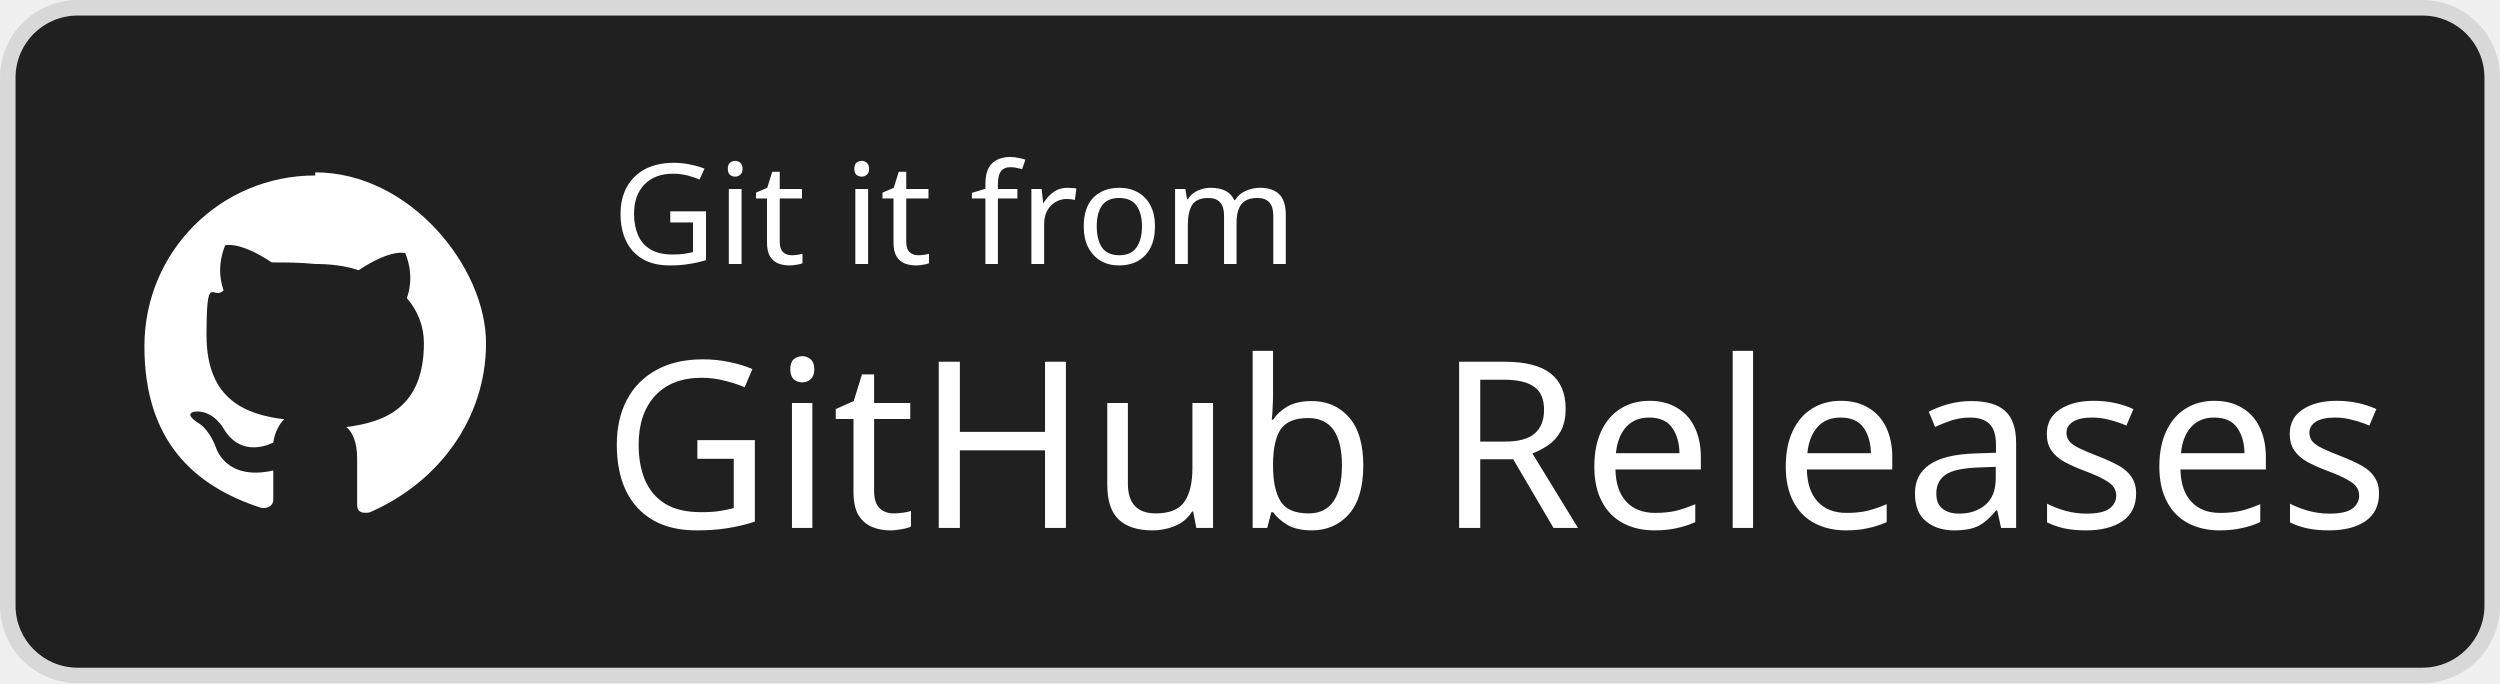
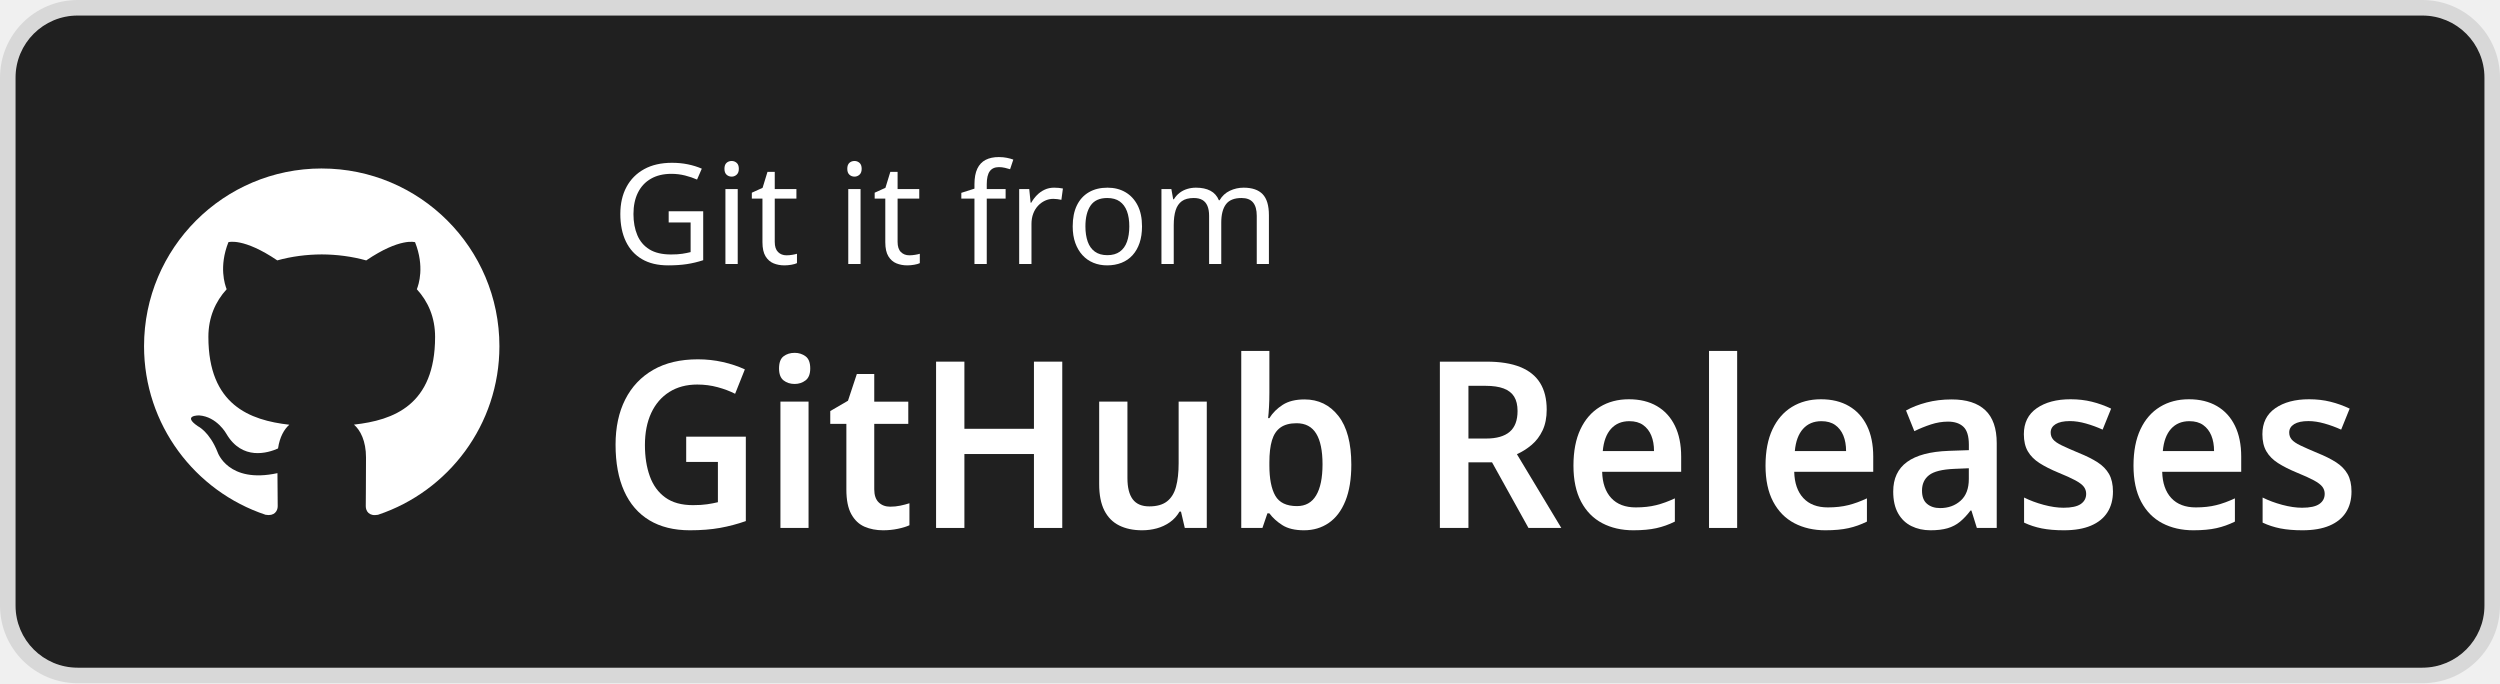
- <svg xmlns="http://www.w3.org/2000/svg" id="_图层_1" data-name="图层_1" version="1.1" viewBox="0 0 161 44">
-   <defs>
-     <style>
-       .st0, .st1, .st2 {
-         fill: #fff;
-       }
- 
-       .st1 {
-         font-size: 15px;
-         font-weight: 500;
-       }
- 
-       .st2 {
-         font-size: 9px;
-         font-weight: 300;
-       }
- 
-       .st1, .st2 {
-         font-family: 'Segoe UI', system-ui, -apple-system, sans-serif;
-       }
- 
-       .st3 {
-         fill: #202020;
-       }
- 
-       .st4 {
-         fill: none;
-         stroke: #000;
-         stroke-opacity: .1;
-       }
-     </style>
-   </defs>
-   <rect class="st3" x="1" y="1" width="159" height="42" rx="4" ry="4" />
-   <rect class="st4" x=".5" y=".5" width="160" height="43" rx="4.5" ry="4.5" />
-   <path class="st0" d="M20.3,11.3c-6.1,0-11,4.9-11,11s3.2,9,7.5,10.4c.5.1.8-.2.8-.5s0-1,0-1.9c-3.1.7-3.7-1.5-3.7-1.5-.5-1.3-1.2-1.6-1.2-1.6-1-.7,0-.7,0-.7,1.1,0,1.7,1.1,1.7,1.1,1,1.7,2.6,1.2,3.2.9.1-.7.4-1.2.7-1.5-2.4-.3-5-1.2-5-5.4s.4-2.2,1.1-2.9c-.1-.3-.5-1.4.1-2.9,0,0,.9-.3,3,1.1.9,0,1.8,0,2.8.1.9,0,1.9.1,2.8.4,2.1-1.4,3-1.1,3-1.1.6,1.5.2,2.6.1,2.9.7.8,1.1,1.8,1.1,2.9,0,4.2-2.6,5.1-5,5.4.4.3.7,1,.7,2,0,1.5,0,2.6,0,3s.2.6.8.5c4.4-1.9,7.5-6,7.5-10.9s-4.9-11-11-11Z" />
-   <text class="st2" transform="translate(39.4 17) scale(1.03 1)">
-     <tspan x="0" y="0">Git it from</tspan>
-   </text>
-   <text class="st1" transform="translate(38.8 34)">
-     <tspan x="0" y="0">GitHub Releases</tspan>
-   </text>
+ <svg xmlns="http://www.w3.org/2000/svg" width="161" height="44" viewBox="0 0 161 44" fill="none">
+   <rect x="1" y="1" width="159" height="42" rx="4" fill="#202020" />
+   <rect x="0.5" y="0.5" width="160" height="43" rx="4.5" stroke="black" stroke-opacity="0.1" />
+   <g transform="translate(4.4, 5.4) scale(1.02)">
+     <path d="M16 5.343c-6.196 0-11.219 5.023-11.219 11.219 0 4.957 3.214 9.162 7.673 10.645 0.561 0.103 0.766-0.244 0.766-0.54 0-0.267-0.010-1.152-0.016-2.088-3.12 0.678-3.779-1.323-3.779-1.323-0.511-1.296-1.246-1.641-1.246-1.641-1.020-0.696 0.077-0.682 0.077-0.682 1.126 0.078 1.72 1.156 1.72 1.156 1.001 1.715 2.627 1.219 3.265 0.931 0.102-0.723 0.392-1.219 0.712-1.498-2.49-0.283-5.11-1.246-5.11-5.545 0-1.226 0.438-2.225 1.154-3.011-0.114-0.285-0.501-1.426 0.111-2.97 0 0 0.941-0.301 3.085 1.15 0.894-0.25 1.854-0.373 2.807-0.377 0.953 0.004 1.913 0.129 2.809 0.379 2.14-1.453 3.083-1.15 3.083-1.15 0.613 1.545 0.227 2.685 0.112 2.969 0.719 0.785 1.153 1.785 1.153 3.011 0 4.31-2.624 5.259-5.123 5.537 0.404 0.348 0.761 1.030 0.761 2.076 0 1.5-0.015 2.709-0.015 3.079 0 0.299 0.204 0.648 0.772 0.538 4.455-1.486 7.666-5.69 7.666-10.645 0-6.195-5.023-11.219-11.219-11.219z" fill="white" />
+   </g>
+   <path d="M407 377H654V27Q596 8 537.0 -1.0Q478 -10 403 -10Q292 -10 216.0 34.5Q140 79 100.5 161.5Q61 244 61 357Q61 469 105.0 551.0Q149 633 231.5 678.5Q314 724 431 724Q491 724 544.5 713.0Q598 702 644 682L610 604Q572 621 524.5 633.0Q477 645 426 645Q341 645 280.0 610.0Q219 575 187.0 510.5Q155 446 155 357Q155 272 182.5 206.5Q210 141 269.0 104.5Q328 68 424 68Q471 68 504.0 73.0Q537 78 564 85V297H407Z" transform="translate(39.4,17) scale(0.009,-0.009)" fill="white" />
+   <path d="M173 536V0H85V536ZM130 737Q150 737 165.5 723.5Q181 710 181 681Q181 653 165.5 639.0Q150 625 130 625Q108 625 93.0 639.0Q78 653 78 681Q78 710 93.0 723.5Q108 737 130 737Z" transform="translate(45.952,17) scale(0.009,-0.009)" fill="white" />
+   <path d="M264 62Q284 62 305.0 65.5Q326 69 339 73V6Q325 -1 299.0 -5.5Q273 -10 249 -10Q207 -10 171.5 4.5Q136 19 114.0 55.0Q92 91 92 156V468H16V510L93 545L128 659H180V536H335V468H180V158Q180 109 203.5 85.5Q227 62 264 62Z" transform="translate(48.274,17) scale(0.009,-0.009)" fill="white" />
+   <path d="M173 536V0H85V536ZM130 737Q150 737 165.5 723.5Q181 710 181 681Q181 653 165.5 639.0Q150 625 130 625Q108 625 93.0 639.0Q78 653 78 681Q78 710 93.0 723.5Q108 737 130 737Z" transform="translate(53.863,17) scale(0.009,-0.009)" fill="white" />
+   <path d="M264 62Q284 62 305.0 65.5Q326 69 339 73V6Q325 -1 299.0 -5.5Q273 -10 249 -10Q207 -10 171.5 4.5Q136 19 114.0 55.0Q92 91 92 156V468H16V510L93 545L128 659H180V536H335V468H180V158Q180 109 203.5 85.5Q227 62 264 62Z" transform="translate(56.185,17) scale(0.009,-0.009)" fill="white" />
+   <path d="M332 468H197V0H109V468H15V509L109 539V570Q109 639 129.5 682.0Q150 725 189.0 745.0Q228 765 283 765Q315 765 341.5 759.5Q368 754 387 747L364 678Q348 683 327.0 688.0Q306 693 284 693Q240 693 218.5 663.5Q197 634 197 571V536H332Z" transform="translate(61.774,17) scale(0.009,-0.009)" fill="white" />
+   <path d="M335 546Q350 546 367.5 544.5Q385 543 398 540L387 459Q374 462 358.5 464.0Q343 466 329 466Q298 466 270.0 453.0Q242 440 220.0 416.5Q198 393 185.5 360.0Q173 327 173 286V0H85V536H157L167 438H171Q188 468 212.0 492.5Q236 517 267.0 531.5Q298 546 335 546Z" transform="translate(64.87,17) scale(0.009,-0.009)" fill="white" />
+   <path d="M551 269Q551 202 533.5 150.5Q516 99 483.5 63.0Q451 27 404.5 8.5Q358 -10 301 -10Q248 -10 203.0 8.5Q158 27 125.0 63.0Q92 99 73.5 150.5Q55 202 55 269Q55 358 85.0 419.5Q115 481 171.0 513.5Q227 546 304 546Q377 546 432.5 513.5Q488 481 519.5 419.5Q551 358 551 269ZM146 269Q146 206 162.5 159.5Q179 113 214.0 88.0Q249 63 303 63Q357 63 392.0 88.0Q427 113 443.5 159.5Q460 206 460 269Q460 333 443.0 378.0Q426 423 391.5 447.5Q357 472 302 472Q220 472 183.0 418.0Q146 364 146 269Z" transform="translate(68.587,17) scale(0.009,-0.009)" fill="white" />
+   <path d="M673 546Q764 546 809.0 499.5Q854 453 854 349V0H767V345Q767 408 740.5 440.0Q714 472 658 472Q580 472 546.5 427.0Q513 382 513 296V0H426V345Q426 387 414.0 415.5Q402 444 378.0 458.0Q354 472 316 472Q262 472 231.0 449.5Q200 427 186.5 384.0Q173 341 173 278V0H85V536H156L169 463H174Q191 491 215.5 509.5Q240 528 270.0 537.0Q300 546 332 546Q394 546 435.5 524.0Q477 502 496 456H501Q528 502 574.5 524.0Q621 546 673 546Z" transform="translate(74.032,17) scale(0.009,-0.009)" fill="white" />
+   <path d="M378.3 392.0H647.8V29.5Q591.0 10.5 531.1 0.2Q471.1 -10 394.9 -10Q287.0 -10 212.0 32.9Q136.9 75.9 98.0 158.1Q59.1 240.3 59.1 357.6Q59.1 469.6 102.8 551.6Q146.5 633.6 229.3 678.8Q312.1 724 431 724Q489.1 724 543.6 712.4Q598 700.8 643.4 680.8L599.4 576.0Q564.5 593.0 520.5 604.3Q476.4 615.7 428.5 615.7Q355.3 615.7 302.1 583.8Q248.9 551.9 220.3 493.7Q191.8 435.4 191.8 355.8Q191.8 280.1 214.0 221.8Q236.2 163.4 284.0 130.7Q331.7 97.9 409.0 97.9Q446.7 97.9 473.2 101.7Q499.6 105.4 521.6 110.5V283.3H378.3Z" transform="translate(38.8,34) scale(0.01425,-0.015)" fill="white" />
+   <path d="M205.3 542.5V0H78.2V542.5ZM142.5 751.8Q170.5 751.8 191.7 737.0Q212.9 722.2 212.9 684.8Q212.9 648.8 191.7 633.5Q170.5 618.2 142.5 618.2Q112.9 618.2 92.4 633.5Q71.9 648.8 71.9 684.8Q71.9 722.2 92.4 737.0Q112.9 751.8 142.5 751.8Z" transform="translate(49.1455,34) scale(0.01425,-0.015)" fill="white" />
+   <path d="M291.4 91.3Q314.5 91.3 336.8 95.7Q359.0 100.1 378.2 106.0V11.6Q358.0 2.7 326.1 -3.6Q294.2 -10 259.0 -10Q212.6 -10 175.2 5.4Q137.9 20.9 115.6 59.0Q93.2 97.2 93.2 165.3V446.8H20.4V501.9L100.5 546.2L140.5 660.9H219.2V542.2H373.0V446.8H219.2V166.1Q219.2 128.3 239.3 109.8Q259.4 91.3 291.4 91.3Z" transform="translate(53.1782,34) scale(0.01425,-0.015)" fill="white" />
+   <path d="M662.9 0H534.9V317.4H220.6V0H92.6V714H220.6V425.7H534.9V714H662.9Z" transform="translate(58.9637,34) scale(0.01425,-0.015)" fill="white" />
+   <path d="M560.0 542.5V0H460.6L443.4 70.2H436.8Q419.8 42.2 393.0 24.4Q366.2 6.6 334.3 -1.7Q302.5 -10 267.9 -10Q207.7 -10 164.0 10.7Q120.3 31.4 97.0 75.1Q73.7 118.9 73.7 188.0V542.5H201.4V213.8Q201.4 153.6 225.3 123.1Q249.2 92.6 300.3 92.6Q351.2 92.6 380.2 114.0Q409.2 135.4 421.0 176.8Q432.8 218.2 432.8 277.5V542.5Z" transform="translate(69.7368,34) scale(0.01425,-0.015)" fill="white" />
+   <path d="M204.9 579.9Q204.9 547.8 203.2 519.3Q201.5 490.7 199.2 471.5H204.9Q227.2 505.5 265.3 528.7Q303.4 551.8 363.7 551.8Q458.4 551.8 516.8 481.0Q575.2 410.2 575.2 271.8Q575.2 179.0 548.5 116.1Q521.7 53.1 473.4 21.6Q425.1 -10 361.4 -10Q300.3 -10 263.7 12.0Q227.2 34.1 204.9 62.7H196.0L173.5 0H77.8V760H204.9ZM327.8 449.6Q282.6 449.6 255.5 431.5Q228.4 413.4 216.6 376.3Q204.9 339.2 204.9 281.3V268.5Q204.9 182.8 231.7 138.3Q258.5 93.8 329.8 93.8Q387.4 93.8 416.2 139.8Q445.1 185.7 445.1 273.2Q445.1 360.9 416.4 405.2Q387.7 449.6 327.8 449.6Z" transform="translate(78.8282,34) scale(0.01425,-0.015)" fill="white" />
+   <path d="M300.5 714Q392.5 714 452.7 690.9Q512.8 667.9 542.5 622.3Q572.2 576.7 572.2 508.0Q572.2 456.3 553.7 419.0Q535.2 381.8 504.8 357.2Q474.4 332.6 437.6 316.6L638.2 0H489.8L325.2 281.7H218.5V0H89.4V714ZM296.2 610.2H218.5V383.9H298.6Q369.2 383.9 404.8 412.7Q440.5 441.5 440.5 502.1Q440.5 539.9 425.2 563.6Q409.9 587.2 378.0 598.7Q346.1 610.2 296.2 610.2Z" transform="translate(91.4537,34) scale(0.01425,-0.015)" fill="white" />
+   <path d="M300.7 552.5Q374.3 552.5 427.2 523.2Q480.1 494.0 508.5 438.9Q536.9 383.8 536.9 306.3V241.1H179.8Q181.8 168.4 221.0 128.3Q260.2 88.2 331.8 88.2Q383.2 88.2 424.0 97.9Q464.9 107.6 508.4 127.1V27.3Q467.8 8.1 424.9 -0.9Q382.1 -10 320.6 -10Q241.6 -10 180.4 20.4Q119.2 50.9 84.6 112.9Q50.1 175 50.1 267.4Q50.1 360.0 81.5 423.4Q112.9 486.7 169.4 519.6Q225.9 552.5 300.7 552.5ZM302.8 458.4Q250.8 458.4 219.6 425.3Q188.4 392.2 182.6 330.1H414.2Q414.2 368.1 401.9 396.6Q389.6 425.1 365.1 441.8Q340.6 458.4 302.8 458.4Z" transform="translate(100.6165,34) scale(0.01425,-0.015)" fill="white" />
+   <path d="M204.9 0H77.8V760H204.9Z" transform="translate(108.9527,34) scale(0.01425,-0.015)" fill="white" />
+   <path d="M300.7 552.5Q374.3 552.5 427.2 523.2Q480.1 494.0 508.5 438.9Q536.9 383.8 536.9 306.3V241.1H179.8Q181.8 168.4 221.0 128.3Q260.2 88.2 331.8 88.2Q383.2 88.2 424.0 97.9Q464.9 107.6 508.4 127.1V27.3Q467.8 8.1 424.9 -0.9Q382.1 -10 320.6 -10Q241.6 -10 180.4 20.4Q119.2 50.9 84.6 112.9Q50.1 175 50.1 267.4Q50.1 360.0 81.5 423.4Q112.9 486.7 169.4 519.6Q225.9 552.5 300.7 552.5ZM302.8 458.4Q250.8 458.4 219.6 425.3Q188.4 392.2 182.6 330.1H414.2Q414.2 368.1 401.9 396.6Q389.6 425.1 365.1 441.8Q340.6 458.4 302.8 458.4Z" transform="translate(112.9855,34) scale(0.01425,-0.015)" fill="white" />
+   <path d="M306.2 551.8Q406.9 551.8 458.5 505.4Q510.0 459 510.0 364.2V0H420.2L395.6 74.9H391.6Q368.6 45.9 344.1 26.7Q319.6 7.6 287.9 -1.2Q256.2 -10 210.8 -10Q162.8 -10 124.5 8.0Q86.2 25.9 64.2 62.9Q42.2 99.9 42.2 156.6Q42.2 240.0 104.6 283.3Q167.1 326.6 292.7 331.0L384.1 334.0V356.9Q384.1 412.5 359.3 434.5Q334.5 456.5 289.8 456.5Q251.3 456.5 212.5 444.4Q173.7 432.3 137.7 415.5L100.1 504.3Q140 525.6 192.8 538.7Q245.5 551.8 306.2 551.8ZM318.2 253.7Q236.4 250.4 204.4 226.8Q172.3 203.2 172.3 160.2Q172.3 121.6 195.1 103.5Q217.8 85.3 254.0 85.3Q309.5 85.3 346.7 116.9Q383.9 148.5 383.9 210.2V256.3Z" transform="translate(121.3217,34) scale(0.01425,-0.015)" fill="white" />
+   <path d="M450.3 156.4Q450.3 104.4 425.3 67.1Q400.2 29.8 350.9 9.9Q301.6 -10 228.7 -10Q171.6 -10 128.8 -2.0Q86.0 6.1 48.6 22.9V130.6Q88.6 111.6 137.3 99.2Q186.0 86.8 226.9 86.8Q280.6 86.8 304.9 102.8Q329.2 118.8 329.2 146.5Q329.2 163.4 318.6 176.8Q308.0 190.1 280.6 204.2Q253.3 218.3 202.6 237.9Q152.8 257.5 118.3 278.5Q83.8 299.4 65.7 328.8Q47.6 358.1 47.6 402.5Q47.6 475.4 105.7 513.9Q163.9 552.5 258.8 552.5Q310.1 552.5 354.7 542.0Q399.3 531.6 442.0 512.3L403.6 422.1Q367.0 438.0 328.1 448.4Q289.2 458.8 255.5 458.8Q213.7 458.8 191.2 445.7Q168.8 432.5 168.8 409.8Q168.8 392.3 180.1 379.7Q191.4 367.0 219.4 354.2Q247.5 341.4 296.6 321.8Q346.4 302.8 380.7 281.9Q415.0 260.9 432.7 231.3Q450.3 201.6 450.3 156.4Z" transform="translate(129.658,34) scale(0.01425,-0.015)" fill="white" />
+   <path d="M300.7 552.5Q374.3 552.5 427.2 523.2Q480.1 494.0 508.5 438.9Q536.9 383.8 536.9 306.3V241.1H179.8Q181.8 168.4 221.0 128.3Q260.2 88.2 331.8 88.2Q383.2 88.2 424.0 97.9Q464.9 107.6 508.4 127.1V27.3Q467.8 8.1 424.9 -0.9Q382.1 -10 320.6 -10Q241.6 -10 180.4 20.4Q119.2 50.9 84.6 112.9Q50.1 175 50.1 267.4Q50.1 360.0 81.5 423.4Q112.9 486.7 169.4 519.6Q225.9 552.5 300.7 552.5ZM302.8 458.4Q250.8 458.4 219.6 425.3Q188.4 392.2 182.6 330.1H414.2Q414.2 368.1 401.9 396.6Q389.6 425.1 365.1 441.8Q340.6 458.4 302.8 458.4Z" transform="translate(136.6832,34) scale(0.01425,-0.015)" fill="white" />
+   <path d="M450.3 156.4Q450.3 104.4 425.3 67.1Q400.2 29.8 350.9 9.9Q301.6 -10 228.7 -10Q171.6 -10 128.8 -2.0Q86.0 6.1 48.6 22.9V130.6Q88.6 111.6 137.3 99.2Q186.0 86.8 226.9 86.8Q280.6 86.8 304.9 102.8Q329.2 118.8 329.2 146.5Q329.2 163.4 318.6 176.8Q308.0 190.1 280.6 204.2Q253.3 218.3 202.6 237.9Q152.8 257.5 118.3 278.5Q83.8 299.4 65.7 328.8Q47.6 358.1 47.6 402.5Q47.6 475.4 105.7 513.9Q163.9 552.5 258.8 552.5Q310.1 552.5 354.7 542.0Q399.3 531.6 442.0 512.3L403.6 422.1Q367.0 438.0 328.1 448.4Q289.2 458.8 255.5 458.8Q213.7 458.8 191.2 445.7Q168.8 432.5 168.8 409.8Q168.8 392.3 180.1 379.7Q191.4 367.0 219.4 354.2Q247.5 341.4 296.6 321.8Q346.4 302.8 380.7 281.9Q415.0 260.9 432.7 231.3Q450.3 201.6 450.3 156.4Z" transform="translate(145.0195,34) scale(0.01425,-0.015)" fill="white" />
</svg>
